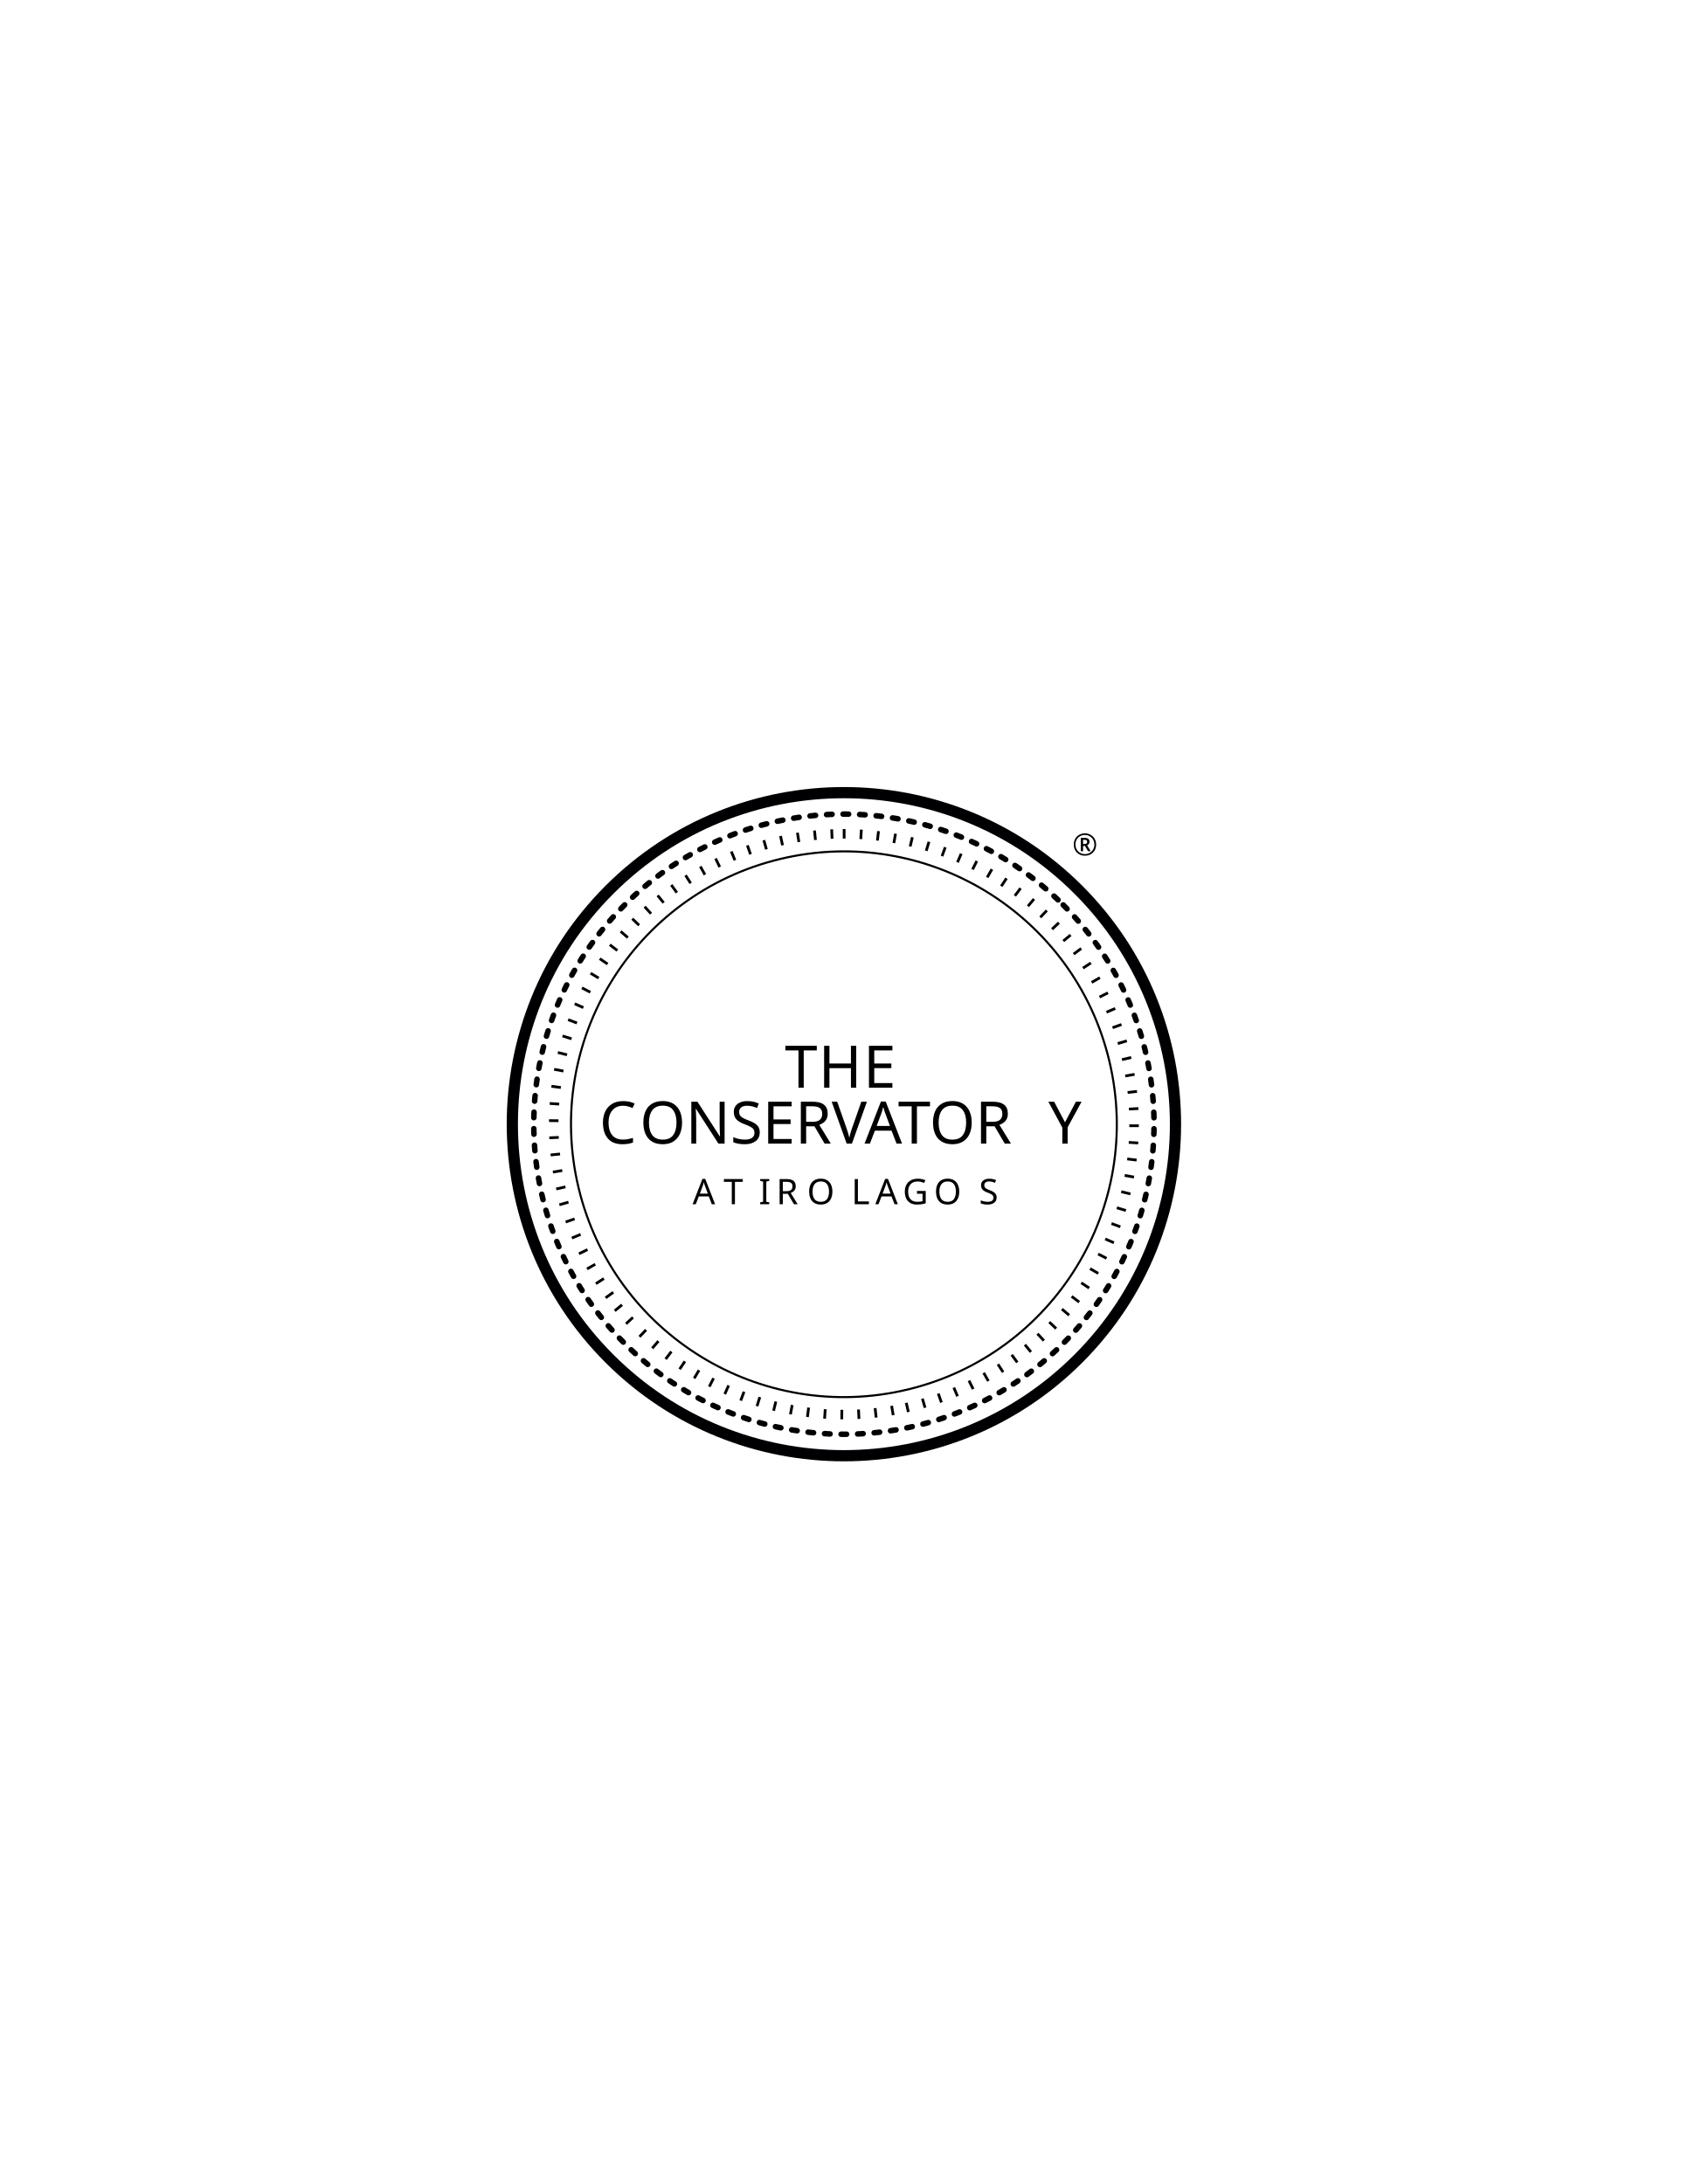
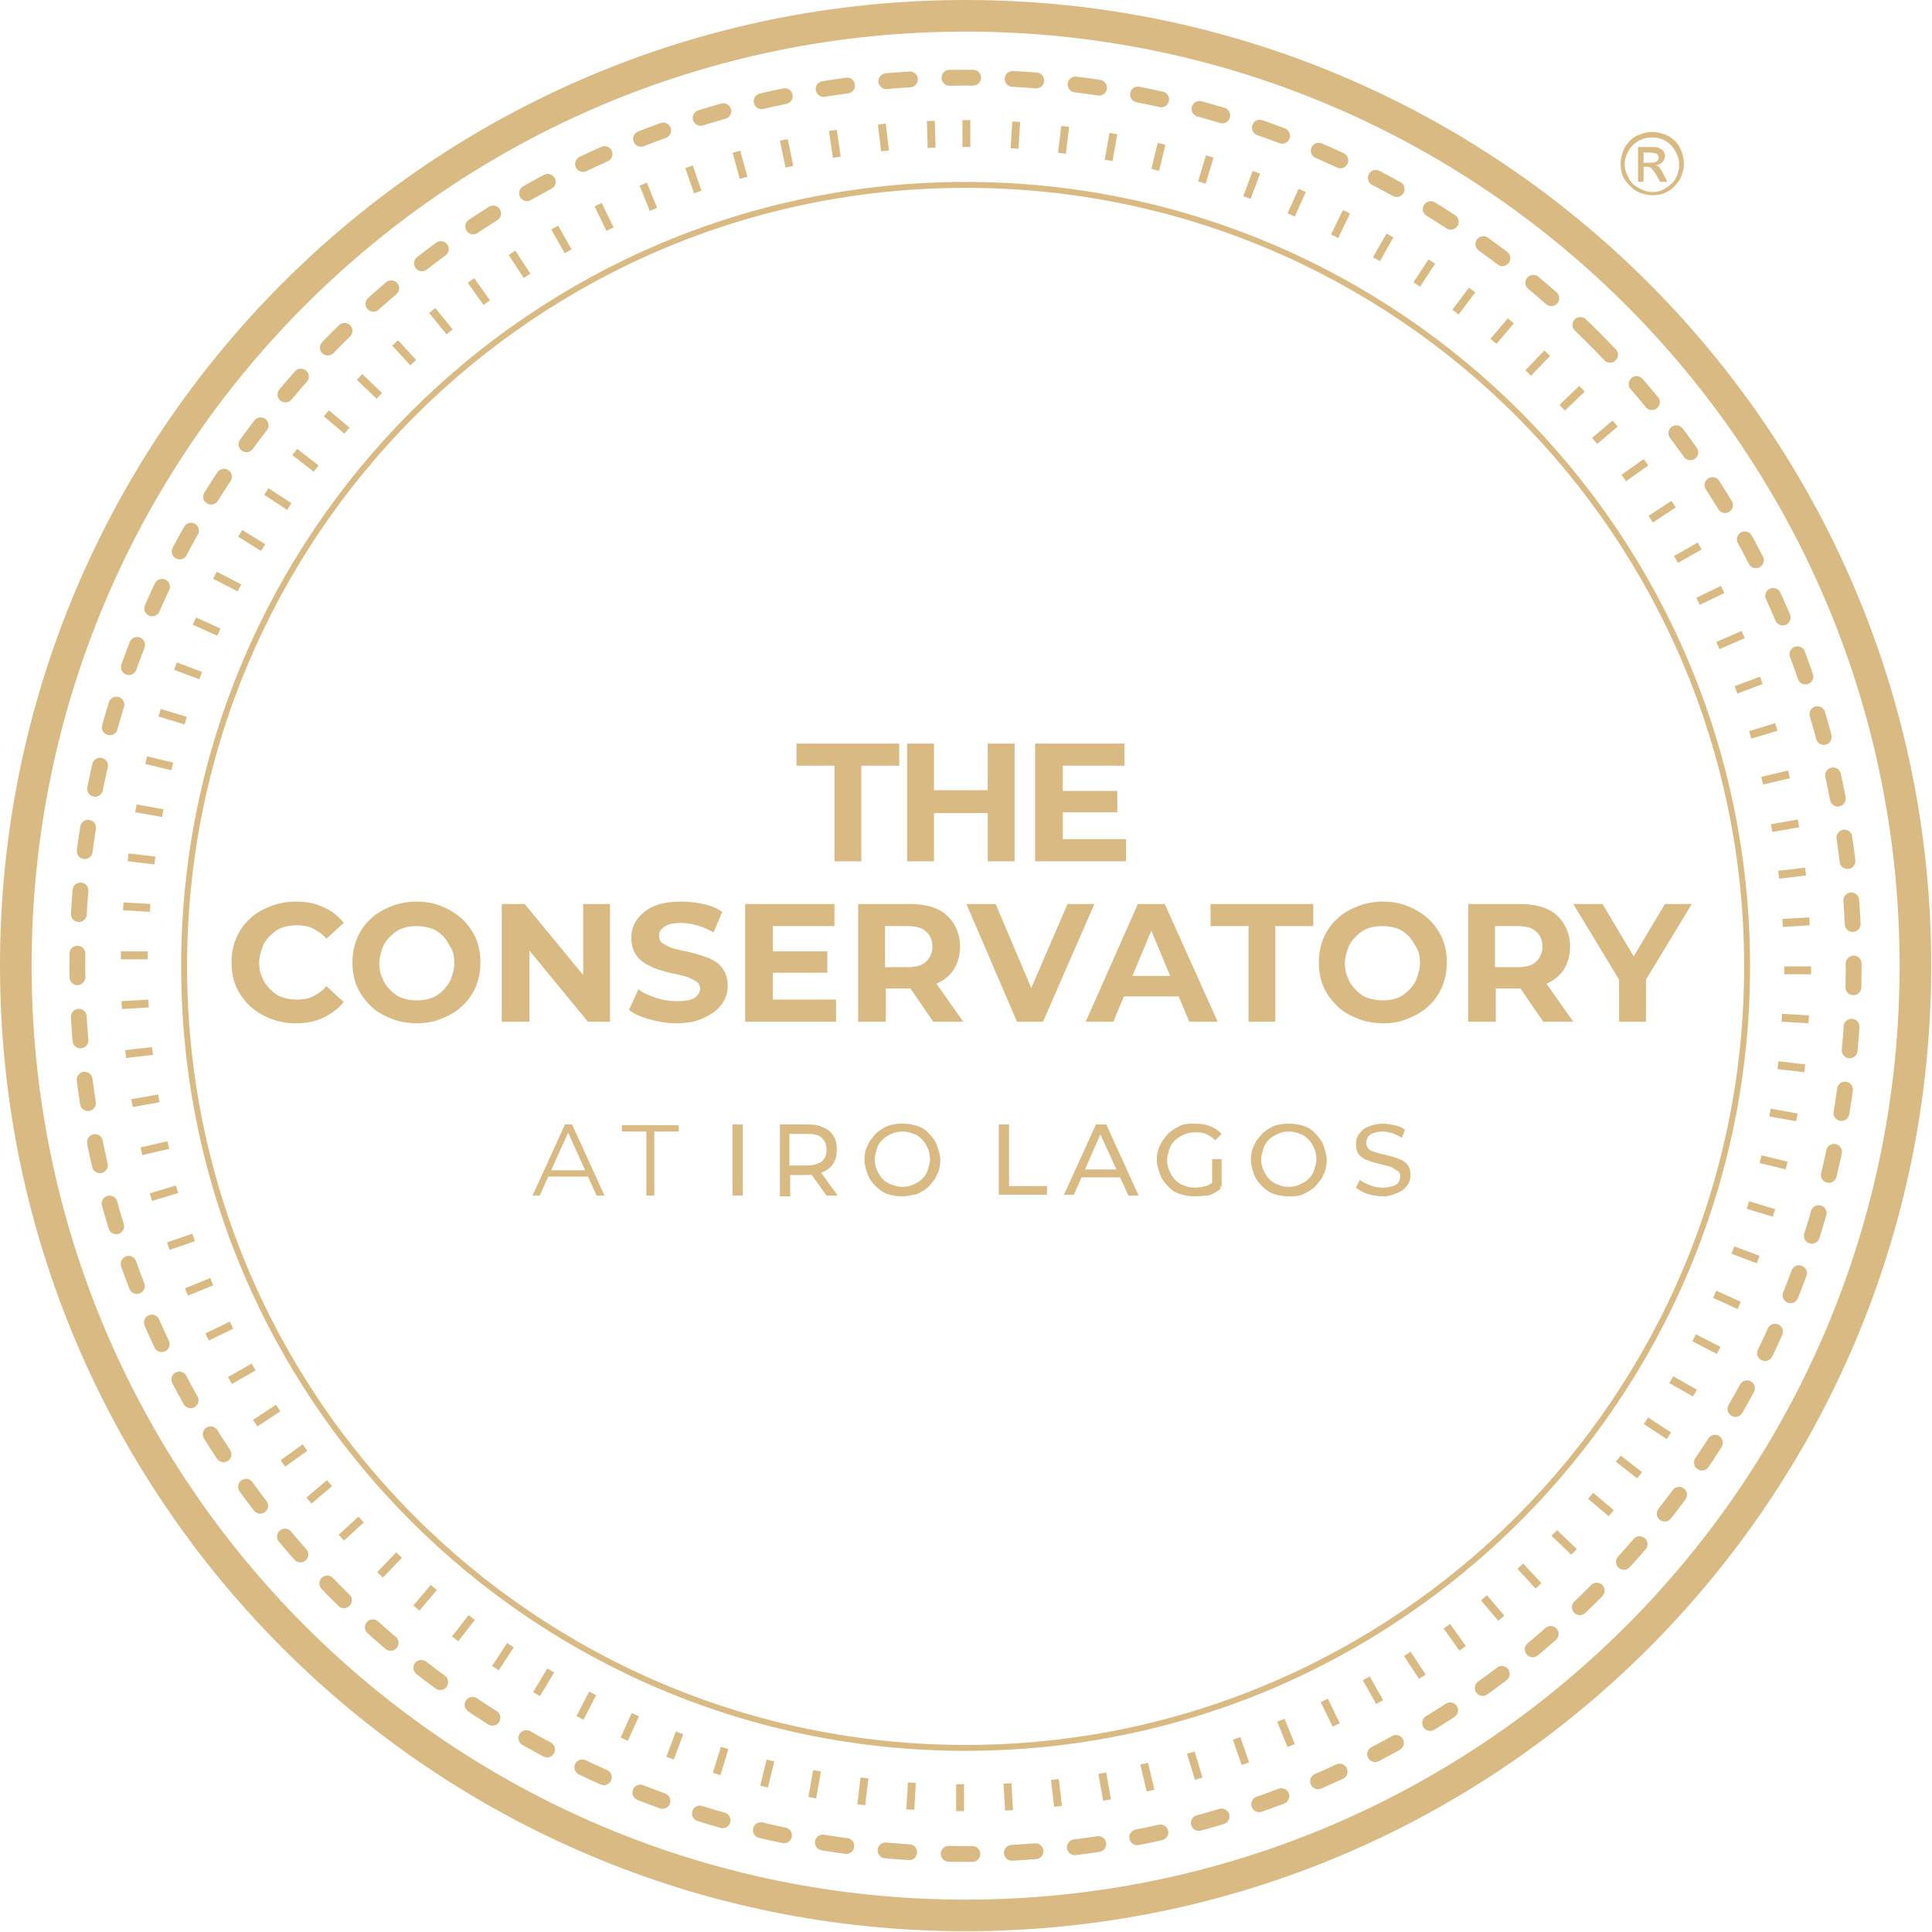
- <svg xmlns="http://www.w3.org/2000/svg" version="1.1" id="Layer_1" x="0px" y="0px" viewBox="0 0 612 792" style="enable-background:new 0 0 612 792;" xml:space="preserve">
+ <svg xmlns="http://www.w3.org/2000/svg" version="1.1" id="Layer_1" x="0px" y="0px" viewBox="0 0 244.5 244.5" style="enable-background:new 0 0 244.5 244.5;" xml:space="preserve">
  <style type="text/css">
- 	.st0{fill:none;stroke:#000002;stroke-width:1;stroke-miterlimit:2.613;}
- 	
- 		.st1{fill-rule:evenodd;clip-rule:evenodd;fill:none;stroke:#000002;stroke-width:2;stroke-linecap:round;stroke-linejoin:round;stroke-miterlimit:2.613;stroke-dasharray:2,4;}
- 	.st2{fill-rule:evenodd;clip-rule:evenodd;fill:none;stroke:#000002;stroke-width:4.064;stroke-miterlimit:2.613;}
- 	.st3{fill-rule:evenodd;clip-rule:evenodd;fill:none;stroke:#000002;stroke-width:0.75;stroke-miterlimit:2.613;}
- 	.st4{fill:#000002;}
- 	.st5{font-family:'ArialMT';}
- 	.st6{font-size:11.058px;}
- 	.st7{font-family:'Montserrat-Bold';}
- 	.st8{font-size:21.291px;}
- 	.st9{font-family:'Montserrat-Regular';}
- 	.st10{font-size:12.788px;}
- 	.st11{letter-spacing:2;}
- 	.st12{font-family:'Montserrat-Medium';}
+ 	.st0{fill:#000002;stroke:#D9BA83;stroke-width:1;stroke-miterlimit:2.613;}
+ 	.st1{fill:none;stroke:#D9BA83;stroke-width:2;stroke-linecap:round;stroke-miterlimit:10;stroke-dasharray:3,5;}
+ 	.st2{fill:none;stroke:#D9BA83;stroke-width:4;stroke-miterlimit:10;}
+ 	.st3{fill:none;stroke:#D9BA83;stroke-width:0.75;stroke-miterlimit:2.613;}
+ 	.st4{enable-background:new    ;}
+ 	.st5{fill:#D9BA83;}
</style>
-   <path class="st0" d="M306.08,300.65v3.44 M301.56,300.74l0.15,3.43 M295.33,301.18l0.35,3.42 M289.14,301.97l0.54,3.39   M283.01,303.17l0.74,3.36 M276.96,304.69l0.94,3.31 M271,306.56l1.13,3.25 M265.17,308.78l1.31,3.18 M259.47,311.33l1.5,3.09   M253.94,314.21l1.67,3 M248.58,317.41l1.85,2.9 M243.41,320.92l2.01,2.79 M238.46,324.72l2.17,2.66 M233.74,328.8l2.32,2.53   M229.26,333.15l2.47,2.39 M225.05,337.76l2.6,2.25 M221.11,342.6l2.73,2.09 M217.46,347.66l2.85,1.93 M214.13,352.92l2.95,1.76   M211.01,358.24l3.05,1.58 M208.38,364l3.14,1.4 M206,369.77l3.21,1.22 M203.96,375.67l3.28,1.03 M202.27,381.68l3.33,0.83   M200.93,387.77l3.38,0.64 M199.95,393.93l3.41,0.44 M199.33,400.15l3.43,0.24 M199.07,406.38l3.44,0.04 M199.18,412.62l3.43-0.16   M199.65,418.84l3.42-0.36 M200.48,425.03l3.39-0.56 M201.67,431.16l3.35-0.75 M202.82,436.9l3.3-0.95 M205.11,443.15l3.24-1.14   M207.35,448.97l3.17-1.33 M209.93,454.66l3.09-1.51 M212.85,460.16l2.99-1.69 M216.07,465.51l2.89-1.86 M219.59,470.65l2.78-2.02   M222.9,475.35l2.65-2.18 M226.99,480.06l2.52-2.33 M231.88,484.75l2.38-2.48 M236.5,488.94l2.23-2.61 M241.36,492.86l2.08-2.74   M246.43,496.52l1.92-2.85 M251.71,499.85l1.75-2.96 M257.17,502.86l1.57-3.06 M262.8,505.55l1.39-3.14 M268.58,507.91l1.2-3.22   M274.49,509.92l1.01-3.28 M280.5,511.59l0.82-3.34 M286.61,512.9l0.63-3.38 M292.77,513.86l0.43-3.41 M298.99,514.46l0.23-3.43   M305.22,514.69l0.03-3.44 M311.46,514.56l-0.17-3.43 M317.68,514.06l-0.37-3.42 M323.87,513.2l-0.57-3.39 M329.37,512.06  l-0.77-3.35 M335.42,510.5l-0.96-3.3 M341.36,508.6l-1.15-3.24 M347.19,506.35l-1.34-3.16 M352.86,503.74l-1.52-3.08 M358.38,500.83  l-1.7-2.99 M363.72,497.61l-1.87-2.88 M368.87,494.07l-2.03-2.77 M373.81,490.28l-2.19-2.65 M378.51,486.17l-2.34-2.51   M382.96,481.8l-2.49-2.37 M387.66,476.94l-2.62-2.22 M391.31,472.19l-2.74-2.07 M394.93,467.1l-2.86-1.9 M398.23,461.79l-2.97-1.73   M401.23,456.31l-3.06-1.56 M403.9,450.67l-3.15-1.38 M406.24,444.89l-3.22-1.19 M408.24,438.98l-3.29-1 M409.89,432.96l-3.34-0.81   M411.19,426.86l-3.38-0.61 M412.13,420.69l-3.41-0.41 M412.71,414.48l-3.43-0.21 M412.93,408.24l-3.44-0.01 M412.78,402l-3.43,0.19   M412.27,395.78l-3.41,0.39 M411.4,389.6l-3.39,0.59 M410.17,383.48l-3.35,0.78 M408.58,377.45l-3.29,0.98 M406.64,371.52  l-3.23,1.17 M404.37,365.71l-3.16,1.35 M401.75,360.04l-3.07,1.53 M398.82,354.54l-2.98,1.71 M395.55,349.2l-2.87,1.88   M392.05,343.95l-2.76,2.05 M388.19,339.05l-2.64,2.2 M383.96,334.61l-2.5,2.35 M379.57,330.17l-2.36,2.49 M374.93,326l-2.21,2.63   M370.05,322.11l-2.06,2.75 M364.95,318.51l-1.89,2.87 M359.67,315.21l-1.72,2.97 M354.19,312.23l-1.55,3.07 M348.54,309.57  l-1.36,3.15 M342.75,307.24l-1.18,3.23 M336.84,305.26l-0.99,3.29 M330.81,303.62l-0.79,3.34 M324.71,302.34l-0.6,3.38   M318.54,301.41l-0.4,3.41 M312.32,300.85l-0.2,3.43" />
-   <ellipse transform="matrix(0.7071 -0.7071 0.7071 0.7071 -198.6409 335.7784)" class="st1" cx="306" cy="407.67" rx="112.45" ry="112.45" />
-   <ellipse transform="matrix(0.7071 -0.7071 0.7071 0.7071 -198.6407 335.7784)" class="st2" cx="306" cy="407.67" rx="120.23" ry="120.23" />
-   <ellipse transform="matrix(0.9725 -0.233 0.233 0.9725 -86.5777 82.5339)" class="st3" cx="306" cy="407.67" rx="98.93" ry="98.93" />
-   <text transform="matrix(1 0 0 1 388.7949 310.2036)" class="st4 st5 st6">®</text>
  <g>
-     <text transform="matrix(1 0 0 1 284.5522 394.4487)">
-       <tspan x="0" y="0" class="st4 st7 st8">T</tspan>
-       <tspan x="12.21" y="0" class="st4 st7 st8">H</tspan>
-       <tspan x="28.46" y="0" class="st4 st7 st8">E</tspan>
-       <tspan x="-67.23" y="20.27" class="st4 st7 st8">C</tspan>
-       <tspan x="-52.57" y="20.27" class="st4 st7 st8">ONSERVATOR</tspan>
-       <tspan x="95.58" y="20.27" class="st4 st7 st8">Y</tspan>
-     </text>
-     <text transform="matrix(1 0 0 1 251.1294 436.6924)">
-       <tspan x="0" y="0" class="st4 st9 st10 st11">A</tspan>
-       <tspan x="11.23" y="0" class="st4 st9 st10">T</tspan>
-       <tspan x="18.57" y="0" class="st4 st9 st10 st11"> </tspan>
-       <tspan x="23.99" y="0" class="st4 st12 st10 st11">IR</tspan>
-       <tspan x="41.49" y="0" class="st4 st12 st10">O</tspan>
-       <tspan x="52.23" y="0" class="st4 st12 st10 st11"> LAGO</tspan>
-       <tspan x="103.83" y="0" class="st4 st12 st10">S</tspan>
-     </text>
+     <path class="st0" d="M122.3,15.2v3.4 M117.8,15.3l0.1,3.4 M111.6,15.7l0.4,3.4 M105.4,16.5l0.5,3.4 M99.2,17.7l0.7,3.4 M93.2,19.2   l0.9,3.3 M87.2,21.1l1.1,3.2 M81.4,23.3l1.3,3.2 M75.7,25.9l1.5,3.1 M70.2,28.8l1.7,3 M64.8,32l1.9,2.9 M59.6,35.5l2,2.8    M54.7,39.3l2.2,2.7 M50,43.4l2.3,2.5 M45.5,47.7l2.5,2.4 M41.3,52.3l2.6,2.2 M37.3,57.2l2.7,2.1 M33.7,62.2l2.9,1.9 M30.4,67.5   l2.9,1.8 M27.2,72.8l3.1,1.6 M24.6,78.6l3.1,1.4 M22.2,84.3l3.2,1.2 M20.2,90.2l3.3,1 M18.5,96.2l3.3,0.8 M17.2,102.3l3.4,0.6    M16.2,108.5l3.4,0.4 M15.6,114.7l3.4,0.2 M15.3,120.9l3.4,0 M15.4,127.2l3.4-0.2 M15.9,133.4l3.4-0.4 M16.7,139.6l3.4-0.6    M17.9,145.7l3.4-0.8 M19.1,151.5l3.3-1 M21.3,157.7l3.2-1.1 M23.6,163.5l3.2-1.3 M26.2,169.2l3.1-1.5 M29.1,174.7l3-1.7    M32.3,180.1l2.9-1.9 M35.8,185.2l2.8-2 M39.1,189.9l2.6-2.2 M43.2,194.6l2.5-2.3 M48.1,199.3l2.4-2.5 M52.7,203.5l2.2-2.6    M57.6,207.4l2.1-2.7 M62.7,211.1l1.9-2.9 M67.9,214.4l1.8-3 M73.4,217.4l1.6-3.1 M79,220.1l1.4-3.1 M84.8,222.5l1.2-3.2    M90.7,224.5l1-3.3 M96.7,226.1l0.8-3.3 M102.8,227.5l0.6-3.4 M109,228.4l0.4-3.4 M115.2,229l0.2-3.4 M121.5,229.2l0-3.4    M127.7,229.1l-0.2-3.4 M133.9,228.6l-0.4-3.4 M140.1,227.8l-0.6-3.4 M145.6,226.6l-0.8-3.4 M151.7,225.1l-1-3.3 M157.6,223.2   l-1.1-3.2 M163.4,220.9l-1.3-3.2 M169.1,218.3l-1.5-3.1 M174.6,215.4l-1.7-3 M180,212.2l-1.9-2.9 M185.1,208.6l-2-2.8 M190,204.8   l-2.2-2.6 M194.7,200.7l-2.3-2.5 M199.2,196.4l-2.5-2.4 M203.9,191.5l-2.6-2.2 M207.5,186.7l-2.7-2.1 M211.2,181.7l-2.9-1.9    M214.5,176.3l-3-1.7 M217.5,170.9l-3.1-1.6 M220.1,165.2l-3.1-1.4 M222.5,159.4l-3.2-1.2 M224.5,153.5l-3.3-1 M226.1,147.5   l-3.3-0.8 M227.4,141.4l-3.4-0.6 M228.4,135.2l-3.4-0.4 M228.9,129l-3.4-0.2 M229.2,122.8l-3.4,0 M229,116.6l-3.4,0.2 M228.5,110.3   l-3.4,0.4 M227.6,104.2l-3.4,0.6 M226.4,98l-3.4,0.8 M224.8,92l-3.3,1 M222.9,86.1l-3.2,1.2 M220.6,80.3l-3.2,1.4 M218,74.6   l-3.1,1.5 M215.1,69.1l-3,1.7 M211.8,63.8l-2.9,1.9 M208.3,58.5l-2.8,2 M204.4,53.6l-2.6,2.2 M200.2,49.2l-2.5,2.4 M195.8,44.7   l-2.4,2.5 M191.2,40.6l-2.2,2.6 M186.3,36.7l-2.1,2.8 M181.2,33.1l-1.9,2.9 M175.9,29.8l-1.7,3 M170.4,26.8l-1.5,3.1 M164.8,24.1   l-1.4,3.1 M159,21.8l-1.2,3.2 M153.1,19.8l-1,3.3 M147,18.2l-0.8,3.3 M140.9,16.9l-0.6,3.4 M134.8,16l-0.4,3.4 M128.6,15.4   l-0.2,3.4" />
+     <ellipse transform="matrix(0.7071 -0.7071 0.7071 0.7071 -50.6289 122.2287)" class="st1" cx="122.2" cy="122.2" rx="112.4" ry="112.4" />
+     <ellipse class="st2" cx="122.2" cy="122.2" rx="120.2" ry="120.2" />
+     <ellipse class="st3" cx="122.2" cy="122.3" rx="98.9" ry="98.9" />
+     <g class="st4">
+       <path class="st5" d="M209.1,16.7c0.7,0,1.4,0.2,2,0.5c0.7,0.4,1.2,0.9,1.5,1.5s0.5,1.3,0.5,2c0,0.7-0.2,1.4-0.5,2    c-0.4,0.6-0.9,1.2-1.5,1.5c-0.6,0.4-1.3,0.5-2,0.5c-0.7,0-1.4-0.2-2-0.5c-0.6-0.4-1.1-0.9-1.5-1.5c-0.4-0.6-0.5-1.3-0.5-2    c0-0.7,0.2-1.4,0.5-2c0.4-0.7,0.9-1.2,1.5-1.5C207.8,16.9,208.4,16.7,209.1,16.7z M209.1,17.4c-0.6,0-1.1,0.1-1.7,0.4    c-0.5,0.3-1,0.7-1.3,1.3c-0.3,0.5-0.5,1.1-0.5,1.7c0,0.6,0.2,1.1,0.5,1.7s0.7,1,1.3,1.3s1.1,0.5,1.7,0.5c0.6,0,1.1-0.1,1.7-0.5    s1-0.7,1.3-1.3s0.4-1.1,0.4-1.7c0-0.6-0.2-1.2-0.5-1.7c-0.3-0.5-0.7-1-1.3-1.3C210.2,17.5,209.7,17.4,209.1,17.4z M207.3,23v-4.4    h1.5c0.5,0,0.9,0,1.1,0.1c0.2,0.1,0.4,0.2,0.6,0.4c0.1,0.2,0.2,0.4,0.2,0.6c0,0.3-0.1,0.6-0.3,0.8c-0.2,0.2-0.5,0.4-0.9,0.4    c0.2,0.1,0.3,0.1,0.4,0.2c0.2,0.2,0.4,0.5,0.6,0.9L211,23h-0.9l-0.4-0.7c-0.3-0.5-0.6-0.9-0.7-1c-0.1-0.1-0.3-0.2-0.6-0.2H208V23    H207.3z M208,20.6h0.9c0.4,0,0.7-0.1,0.8-0.2c0.1-0.1,0.2-0.3,0.2-0.5c0-0.1,0-0.2-0.1-0.3c-0.1-0.1-0.2-0.2-0.3-0.2    c-0.1,0-0.4-0.1-0.7-0.1H208V20.6z" />
+     </g>
+     <g>
+       <g class="st4">
+         <path class="st5" d="M105.6,109V96.9h-4.8v-2.8h13v2.8h-4.8V109H105.6z" />
+       </g>
+       <g class="st4">
+         <path class="st5" d="M118.2,109h-3.4V94.1h3.4V109z M125.2,102.9H118V100h7.3V102.9z M125,94.1h3.4V109H125V94.1z" />
+       </g>
+       <g class="st4">
+         <path class="st5" d="M134.4,106.2h8.1v2.8H131V94.1h11.3v2.8h-7.8V106.2z M134.2,100.1h7.2v2.7h-7.2V100.1z" />
+       </g>
+       <g class="st4">
+         <path class="st5" d="M37.4,129.5c-1.1,0-2.2-0.2-3.2-0.6c-1-0.4-1.8-0.9-2.6-1.6c-0.7-0.7-1.3-1.5-1.7-2.4     c-0.4-0.9-0.6-2-0.6-3.1c0-1.1,0.2-2.2,0.6-3.1c0.4-0.9,1-1.8,1.7-2.4c0.7-0.7,1.6-1.2,2.6-1.6s2.1-0.6,3.2-0.6     c1.3,0,2.5,0.2,3.5,0.7c1,0.4,1.9,1.1,2.6,2l-2.2,2c-0.5-0.6-1.1-1-1.7-1.3c-0.6-0.3-1.3-0.4-2-0.4c-0.7,0-1.3,0.1-1.9,0.3     c-0.6,0.2-1.1,0.6-1.5,1s-0.8,0.9-1,1.5c-0.2,0.6-0.4,1.2-0.4,1.9c0,0.7,0.1,1.4,0.4,1.9c0.2,0.6,0.6,1.1,1,1.5s0.9,0.8,1.5,1     c0.6,0.2,1.2,0.3,1.9,0.3c0.7,0,1.4-0.1,2-0.4s1.2-0.7,1.7-1.3l2.2,2c-0.7,0.9-1.6,1.5-2.6,2C39.9,129.3,38.7,129.5,37.4,129.5z" />
+         <path class="st5" d="M52.8,129.5c-1.2,0-2.3-0.2-3.3-0.6c-1-0.4-1.9-0.9-2.6-1.6c-0.7-0.7-1.3-1.5-1.7-2.4     c-0.4-0.9-0.6-2-0.6-3.1s0.2-2.1,0.6-3.1c0.4-0.9,1-1.8,1.7-2.4c0.7-0.7,1.6-1.2,2.6-1.6c1-0.4,2.1-0.6,3.2-0.6     c1.2,0,2.3,0.2,3.2,0.6c1,0.4,1.8,0.9,2.6,1.6c0.7,0.7,1.3,1.5,1.7,2.4s0.6,2,0.6,3.1c0,1.1-0.2,2.1-0.6,3.1     c-0.4,0.9-1,1.8-1.7,2.4c-0.7,0.7-1.6,1.2-2.6,1.6C55,129.3,53.9,129.5,52.8,129.5z M52.8,126.6c0.7,0,1.3-0.1,1.8-0.3     c0.6-0.2,1.1-0.6,1.5-1c0.4-0.4,0.8-0.9,1-1.5s0.4-1.2,0.4-1.9c0-0.7-0.1-1.4-0.4-1.9s-0.6-1.1-1-1.5c-0.4-0.4-0.9-0.8-1.5-1     c-0.6-0.2-1.2-0.3-1.9-0.3c-0.7,0-1.3,0.1-1.8,0.3c-0.6,0.2-1.1,0.6-1.5,1s-0.8,0.9-1,1.5c-0.2,0.6-0.4,1.2-0.4,1.9     c0,0.7,0.1,1.3,0.4,1.9c0.2,0.6,0.6,1.1,1,1.5c0.4,0.4,0.9,0.8,1.5,1C51.5,126.5,52.1,126.6,52.8,126.6z" />
+         <path class="st5" d="M63.5,129.3v-14.9h2.9l8.8,10.7h-1.4v-10.7h3.4v14.9h-2.8l-8.8-10.7h1.4v10.7H63.5z" />
+         <path class="st5" d="M85.6,129.5c-1.2,0-2.3-0.2-3.4-0.5c-1.1-0.3-2-0.7-2.6-1.2l1.2-2.6c0.6,0.5,1.4,0.8,2.3,1.1     c0.9,0.3,1.8,0.4,2.7,0.4c0.7,0,1.2-0.1,1.6-0.2c0.4-0.1,0.7-0.3,0.9-0.6c0.2-0.2,0.3-0.5,0.3-0.8c0-0.4-0.2-0.7-0.5-0.9     c-0.3-0.2-0.7-0.4-1.2-0.6c-0.5-0.1-1.1-0.3-1.7-0.4c-0.6-0.1-1.2-0.3-1.9-0.5c-0.6-0.2-1.2-0.5-1.7-0.8     c-0.5-0.3-0.9-0.7-1.2-1.2c-0.3-0.5-0.5-1.2-0.5-2c0-0.9,0.2-1.6,0.7-2.3c0.5-0.7,1.2-1.3,2.1-1.7c0.9-0.4,2.1-0.6,3.5-0.6     c0.9,0,1.9,0.1,2.8,0.3s1.7,0.5,2.4,1l-1.1,2.6c-0.7-0.4-1.4-0.7-2.1-0.9c-0.7-0.2-1.4-0.3-2-0.3c-0.7,0-1.2,0.1-1.6,0.2     c-0.4,0.2-0.7,0.4-0.9,0.6c-0.2,0.2-0.3,0.5-0.3,0.9c0,0.4,0.2,0.7,0.5,0.9c0.3,0.2,0.7,0.4,1.2,0.6c0.5,0.1,1.1,0.3,1.7,0.4     c0.6,0.1,1.2,0.3,1.9,0.5c0.6,0.2,1.2,0.4,1.7,0.7c0.5,0.3,0.9,0.7,1.2,1.2c0.3,0.5,0.5,1.2,0.5,1.9c0,0.8-0.2,1.6-0.7,2.3     s-1.2,1.3-2.1,1.7C88.2,129.3,87,129.5,85.6,129.5z" />
+         <path class="st5" d="M97.7,126.5h8.1v2.8H94.3v-14.9h11.3v2.8h-7.8V126.5z M97.5,120.4h7.2v2.7h-7.2V120.4z" />
+         <path class="st5" d="M108.6,129.3v-14.9h6.5c1.3,0,2.5,0.2,3.4,0.6c1,0.4,1.7,1.1,2.2,1.9c0.5,0.8,0.8,1.8,0.8,2.9     c0,1.1-0.3,2.1-0.8,2.9c-0.5,0.8-1.3,1.4-2.2,1.8c-1,0.4-2.1,0.6-3.4,0.6h-4.5l1.5-1.5v5.7H108.6z M112,124l-1.5-1.6h4.3     c1.1,0,1.9-0.2,2.4-0.7c0.5-0.5,0.8-1.1,0.8-1.9c0-0.8-0.3-1.5-0.8-1.9c-0.5-0.5-1.3-0.7-2.4-0.7h-4.3l1.5-1.6V124z M118.1,129.3     l-3.7-5.4h3.7l3.8,5.4H118.1z" />
+         <path class="st5" d="M128.7,129.3l-6.4-14.9h3.7l5.6,13.2h-2.2l5.7-13.2h3.4l-6.5,14.9H128.7z" />
+         <path class="st5" d="M137.4,129.3l6.6-14.9h3.4l6.7,14.9h-3.6l-5.5-13.2h1.4l-5.5,13.2H137.4z M140.7,126.1l0.9-2.6h7.7l0.9,2.6     H140.7z" />
+         <path class="st5" d="M158,129.3v-12.1h-4.8v-2.8h13v2.8h-4.8v12.1H158z" />
+         <path class="st5" d="M175.1,129.5c-1.2,0-2.3-0.2-3.3-0.6s-1.9-0.9-2.6-1.6c-0.7-0.7-1.3-1.5-1.7-2.4c-0.4-0.9-0.6-2-0.6-3.1     s0.2-2.1,0.6-3.1c0.4-0.9,1-1.8,1.7-2.4c0.7-0.7,1.6-1.2,2.6-1.6c1-0.4,2.1-0.6,3.2-0.6c1.2,0,2.3,0.2,3.2,0.6     c1,0.4,1.8,0.9,2.6,1.6c0.7,0.7,1.3,1.5,1.7,2.4c0.4,0.9,0.6,2,0.6,3.1c0,1.1-0.2,2.1-0.6,3.1c-0.4,0.9-1,1.8-1.7,2.4     c-0.7,0.7-1.6,1.2-2.6,1.6C177.3,129.3,176.2,129.5,175.1,129.5z M175,126.6c0.7,0,1.3-0.1,1.8-0.3c0.6-0.2,1.1-0.6,1.5-1     s0.8-0.9,1-1.5s0.4-1.2,0.4-1.9c0-0.7-0.1-1.4-0.4-1.9s-0.6-1.1-1-1.5c-0.4-0.4-0.9-0.8-1.5-1c-0.6-0.2-1.2-0.3-1.9-0.3     c-0.7,0-1.3,0.1-1.8,0.3c-0.6,0.2-1.1,0.6-1.5,1s-0.8,0.9-1,1.5s-0.4,1.2-0.4,1.9c0,0.7,0.1,1.3,0.4,1.9c0.2,0.6,0.6,1.1,1,1.5     c0.4,0.4,0.9,0.8,1.5,1C173.8,126.5,174.4,126.6,175,126.6z" />
+         <path class="st5" d="M185.8,129.3v-14.9h6.5c1.3,0,2.5,0.2,3.4,0.6c1,0.4,1.7,1.1,2.2,1.9c0.5,0.8,0.8,1.8,0.8,2.9     c0,1.1-0.3,2.1-0.8,2.9s-1.3,1.4-2.2,1.8c-1,0.4-2.1,0.6-3.4,0.6h-4.5l1.5-1.5v5.7H185.8z M189.2,124l-1.5-1.6h4.3     c1.1,0,1.9-0.2,2.4-0.7c0.5-0.5,0.8-1.1,0.8-1.9c0-0.8-0.3-1.5-0.8-1.9c-0.5-0.5-1.3-0.7-2.4-0.7h-4.3l1.5-1.6V124z M195.3,129.3     l-3.7-5.4h3.7l3.8,5.4H195.3z" />
+         <path class="st5" d="M204.9,129.3v-6.1l0.8,2.1l-6.6-10.9h3.7l5,8.4h-2.1l5-8.4h3.4l-6.6,10.9l0.8-2.1v6.1H204.9z" />
+       </g>
+       <g class="st4">
+         <path class="st5" d="M67.4,151.3l4.1-9h0.9l4.1,9h-1l-3.8-8.4h0.4l-3.8,8.4H67.4z M69,148.9l0.3-0.8h5.2l0.3,0.8H69z" />
+       </g>
+       <g class="st4">
+         <path class="st5" d="M81.8,151.3v-8.1h-3.1v-0.8h7.2v0.8h-3.1v8.1H81.8z" />
+       </g>
+       <g class="st4">
+         <path class="st5" d="M92.7,151.3v-9H94v9H92.7z" />
+         <path class="st5" d="M98.7,151.3v-9h3.5c0.8,0,1.5,0.1,2,0.4c0.6,0.2,1,0.6,1.3,1.1c0.3,0.5,0.4,1,0.4,1.7s-0.1,1.2-0.4,1.7     c-0.3,0.5-0.7,0.8-1.3,1.1c-0.6,0.2-1.2,0.4-2,0.4h-2.8l0.6-0.6v3.3H98.7z M99.9,148.1l-0.6-0.6h2.8c0.8,0,1.4-0.2,1.9-0.5     c0.4-0.4,0.6-0.8,0.6-1.5s-0.2-1.1-0.6-1.5s-1-0.5-1.9-0.5h-2.8l0.6-0.6V148.1z M104.6,151.3l-2.3-3.2h1.4l2.3,3.2H104.6z" />
+       </g>
+       <g class="st4">
+         <path class="st5" d="M114.2,151.4c-0.7,0-1.3-0.1-1.9-0.3c-0.6-0.2-1.1-0.6-1.5-1c-0.4-0.4-0.8-0.9-1-1.5     c-0.2-0.6-0.4-1.2-0.4-1.8s0.1-1.3,0.4-1.8c0.2-0.6,0.6-1,1-1.5c0.4-0.4,0.9-0.7,1.5-1c0.6-0.2,1.2-0.3,1.9-0.3     c0.7,0,1.3,0.1,1.9,0.3c0.6,0.2,1.1,0.5,1.5,1c0.4,0.4,0.8,0.9,1,1.5c0.2,0.6,0.4,1.2,0.4,1.8s-0.1,1.3-0.4,1.8     c-0.2,0.6-0.6,1-1,1.5c-0.4,0.4-0.9,0.7-1.5,1C115.5,151.2,114.9,151.4,114.2,151.4z M114.2,150.2c0.5,0,1-0.1,1.4-0.3     c0.4-0.2,0.8-0.4,1.1-0.7c0.3-0.3,0.6-0.7,0.7-1.1s0.3-0.9,0.3-1.4s-0.1-1-0.3-1.4s-0.4-0.8-0.7-1.1c-0.3-0.3-0.7-0.6-1.1-0.7     c-0.4-0.2-0.9-0.3-1.4-0.3c-0.5,0-1,0.1-1.4,0.3c-0.4,0.2-0.8,0.4-1.1,0.7c-0.3,0.3-0.6,0.7-0.7,1.1s-0.3,0.9-0.3,1.4     s0.1,1,0.3,1.4s0.4,0.8,0.7,1.1c0.3,0.3,0.7,0.6,1.1,0.7C113.3,150.1,113.7,150.2,114.2,150.2z" />
+       </g>
+       <g class="st4">
+         <path class="st5" d="M126.4,151.3v-9h1.3v7.8h4.8v1.1H126.4z" />
+         <path class="st5" d="M134.6,151.3l4.1-9h1.3l4.1,9h-1.3L139,143h0.5l-3.6,8.2H134.6z M136.3,149l0.3-1h5l0.4,1H136.3z" />
+         <path class="st5" d="M151.2,151.4c-0.7,0-1.3-0.1-1.9-0.3s-1.1-0.5-1.5-1c-0.4-0.4-0.8-0.9-1-1.5c-0.2-0.6-0.4-1.2-0.4-1.8     s0.1-1.3,0.4-1.8c0.2-0.6,0.6-1,1-1.5c0.4-0.4,0.9-0.7,1.5-1s1.2-0.3,1.9-0.3c0.7,0,1.4,0.1,1.9,0.3c0.6,0.2,1.1,0.6,1.5,1     l-0.8,0.8c-0.4-0.4-0.8-0.6-1.2-0.8c-0.4-0.2-0.9-0.2-1.4-0.2c-0.5,0-1,0.1-1.4,0.3c-0.4,0.2-0.8,0.4-1.1,0.7     c-0.3,0.3-0.6,0.7-0.7,1.1s-0.3,0.9-0.3,1.4c0,0.5,0.1,0.9,0.3,1.4c0.2,0.4,0.4,0.8,0.7,1.1c0.3,0.3,0.7,0.6,1.1,0.7     c0.4,0.2,0.9,0.3,1.4,0.3c0.5,0,0.9-0.1,1.4-0.2c0.4-0.1,0.8-0.4,1.2-0.7l0.7,1c-0.4,0.4-1,0.7-1.6,0.9     C152.5,151.3,151.9,151.4,151.2,151.4z M153.4,150v-3.3h1.2v3.5L153.4,150z" />
+         <path class="st5" d="M163.1,151.4c-0.7,0-1.3-0.1-1.9-0.3s-1.1-0.6-1.5-1c-0.4-0.4-0.8-0.9-1-1.5c-0.2-0.6-0.4-1.2-0.4-1.8     s0.1-1.3,0.4-1.8c0.2-0.6,0.6-1,1-1.5c0.4-0.4,0.9-0.7,1.5-1c0.6-0.2,1.2-0.3,1.9-0.3c0.7,0,1.3,0.1,1.9,0.3s1.1,0.5,1.5,1     c0.4,0.4,0.8,0.9,1,1.5c0.2,0.6,0.4,1.2,0.4,1.8s-0.1,1.3-0.4,1.8c-0.2,0.6-0.6,1-1,1.5c-0.4,0.4-0.9,0.7-1.5,1     S163.8,151.4,163.1,151.4z M163.1,150.2c0.5,0,1-0.1,1.4-0.3c0.4-0.2,0.8-0.4,1.1-0.7c0.3-0.3,0.6-0.7,0.7-1.1s0.3-0.9,0.3-1.4     s-0.1-1-0.3-1.4s-0.4-0.8-0.7-1.1c-0.3-0.3-0.7-0.6-1.1-0.7c-0.4-0.2-0.9-0.3-1.4-0.3c-0.5,0-1,0.1-1.4,0.3     c-0.4,0.2-0.8,0.4-1.1,0.7c-0.3,0.3-0.6,0.7-0.7,1.1s-0.3,0.9-0.3,1.4s0.1,1,0.3,1.4s0.4,0.8,0.7,1.1c0.3,0.3,0.7,0.6,1.1,0.7     C162.1,150.1,162.6,150.2,163.1,150.2z" />
+       </g>
+       <g class="st4">
+         <path class="st5" d="M175.1,151.4c-0.7,0-1.3-0.1-2-0.3s-1.1-0.5-1.5-0.8l0.5-1c0.3,0.3,0.8,0.5,1.3,0.7c0.5,0.2,1.1,0.3,1.6,0.3     c0.5,0,0.9-0.1,1.3-0.2c0.3-0.1,0.6-0.3,0.7-0.5s0.2-0.4,0.2-0.7c0-0.3-0.1-0.6-0.3-0.7s-0.5-0.3-0.8-0.5     c-0.3-0.1-0.7-0.2-1.1-0.3c-0.4-0.1-0.8-0.2-1.2-0.3s-0.7-0.3-1.1-0.4c-0.3-0.2-0.6-0.4-0.8-0.7s-0.3-0.7-0.3-1.2     c0-0.5,0.1-0.9,0.4-1.3s0.6-0.7,1.1-0.9c0.5-0.2,1.2-0.4,1.9-0.4c0.5,0,1,0.1,1.5,0.2c0.5,0.1,1,0.3,1.3,0.6l-0.4,1     c-0.4-0.3-0.8-0.4-1.2-0.6c-0.4-0.1-0.8-0.2-1.2-0.2c-0.5,0-0.9,0.1-1.2,0.2c-0.3,0.1-0.6,0.3-0.7,0.5c-0.1,0.2-0.2,0.5-0.2,0.7     c0,0.3,0.1,0.6,0.3,0.8s0.5,0.3,0.8,0.4c0.3,0.1,0.7,0.2,1.1,0.3c0.4,0.1,0.8,0.2,1.2,0.3s0.7,0.3,1.1,0.4     c0.3,0.2,0.6,0.4,0.8,0.7c0.2,0.3,0.3,0.7,0.3,1.2c0,0.5-0.1,0.9-0.4,1.3s-0.6,0.7-1.1,0.9S175.9,151.4,175.1,151.4z" />
+       </g>
+     </g>
  </g>
</svg>
